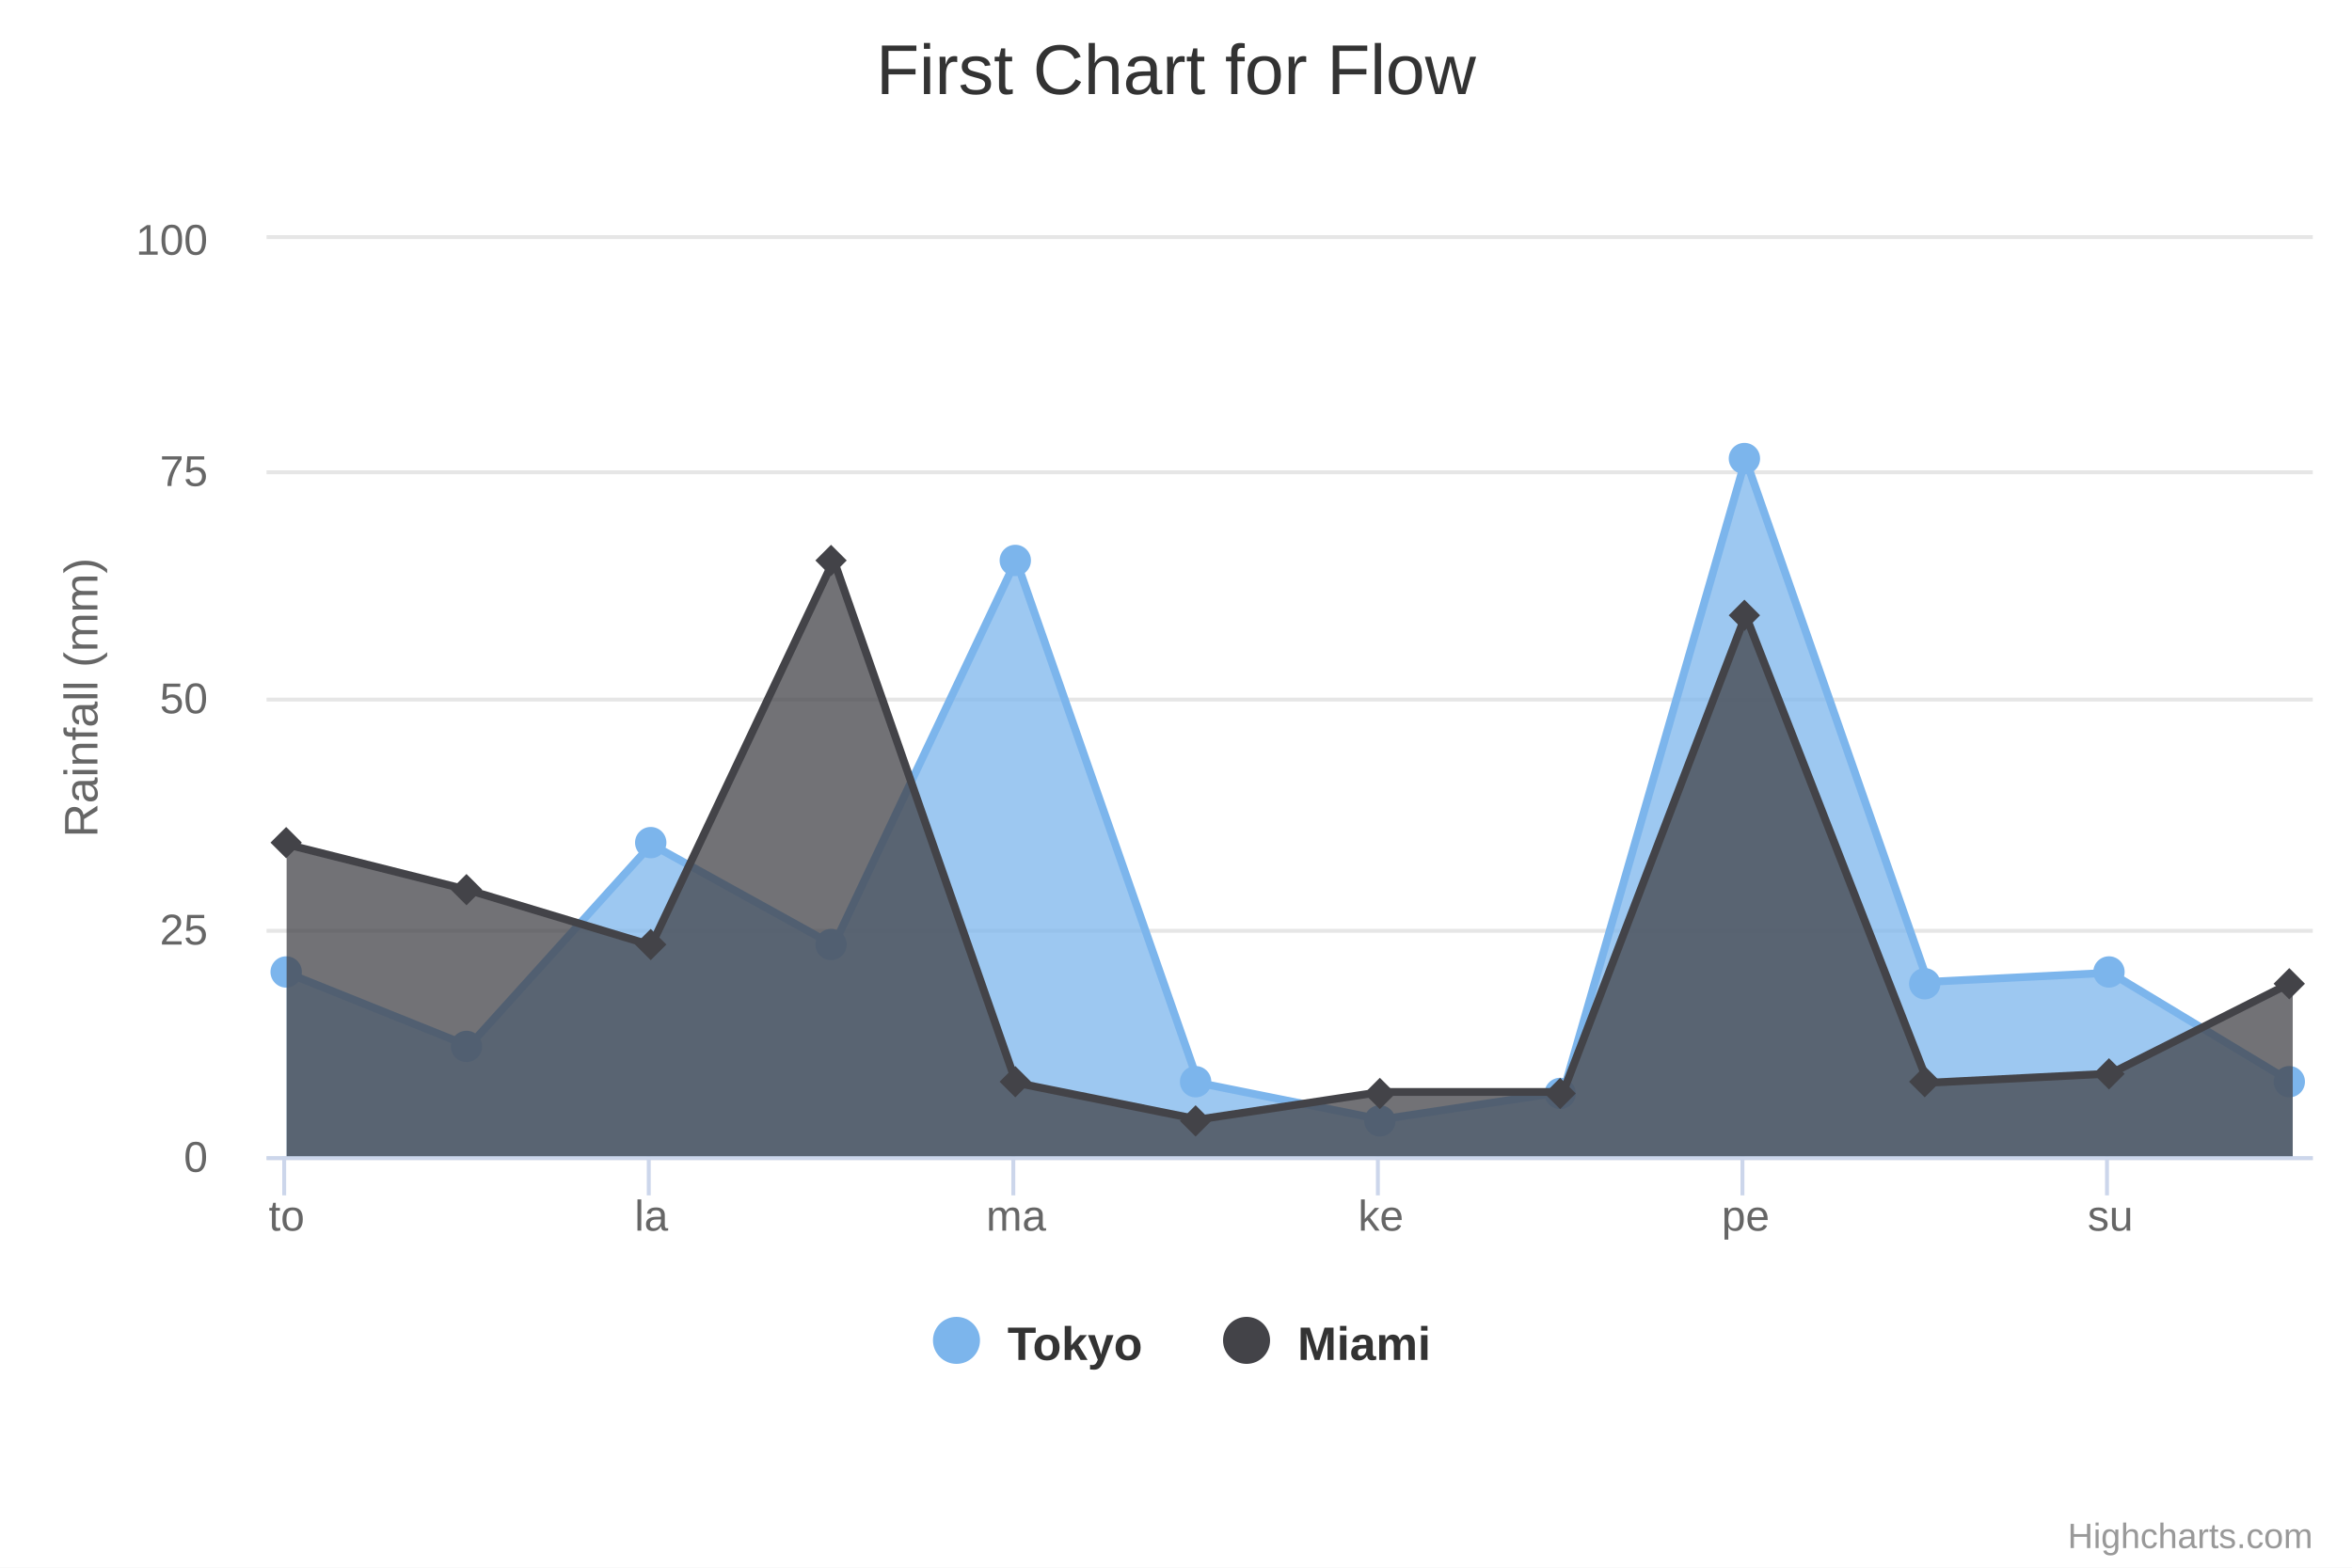
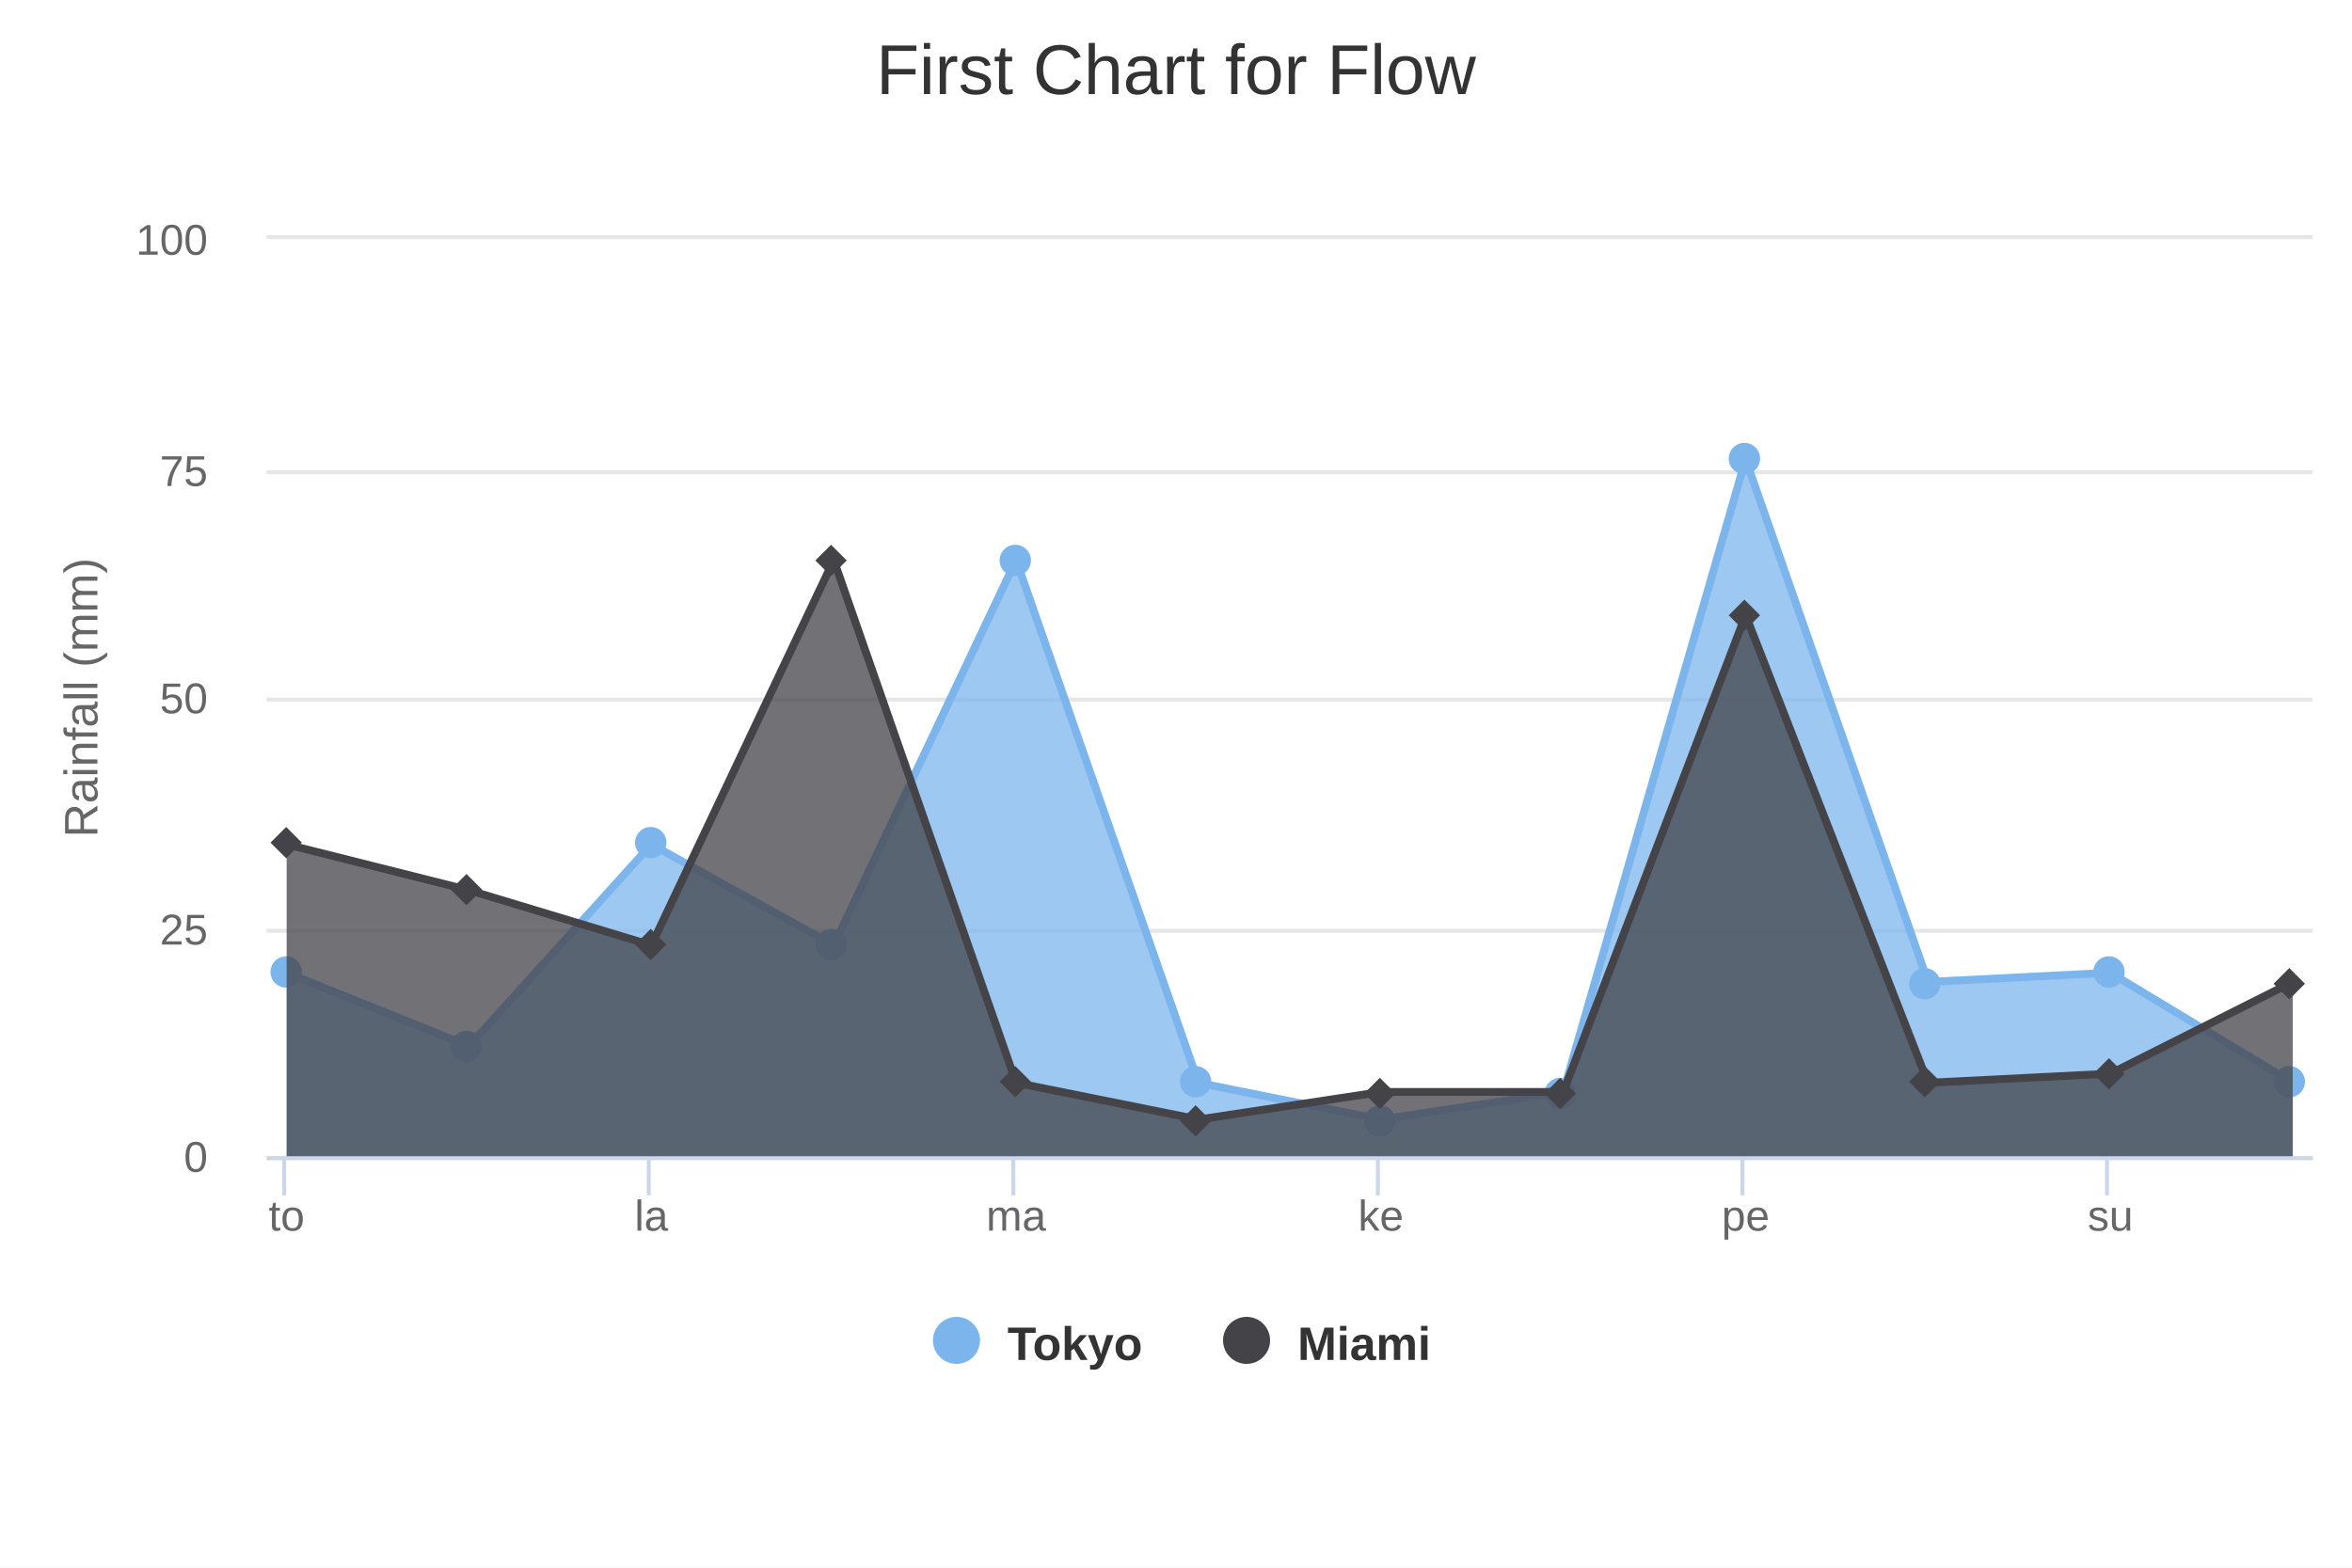
<svg xmlns="http://www.w3.org/2000/svg" version="1.1" class="highcharts-root" style="font-family:&quot;Lucida Grande&quot;, &quot;Lucida Sans Unicode&quot;, Arial, Helvetica, sans-serif;font-size:12px;" width="600" height="400" viewBox="0 0 600 400" aria-hidden="false" aria-label="Interactive chart">
  <defs aria-hidden="true">
-     <clipPath id="highcharts-lw7lmv9-1-">
+     <clipPath id="highcharts-pw9a95a-1-">
      <rect x="0" y="0" width="522" height="234" fill="none" />
    </clipPath>
-     <clipPath id="highcharts-lw7lmv9-14-">
+     <clipPath id="highcharts-pw9a95a-14-">
      <rect x="0" y="0" width="522" height="234" fill="none" />
    </clipPath>
  </defs>
  <rect fill="#ffffff" class="highcharts-background" x="0" y="0" width="600" height="400" rx="0" ry="0" aria-hidden="true" />
  <rect fill="none" class="highcharts-plot-background" x="68" y="61" width="522" height="234" aria-hidden="true" />
  <g class="highcharts-pane-group" data-z-index="0" aria-hidden="true" />
  <g class="highcharts-grid highcharts-xaxis-grid" data-z-index="1" aria-hidden="true">
    <path fill="none" data-z-index="1" class="highcharts-grid-line" d="M 72.5 61 L 72.5 295" opacity="1" />
    <path fill="none" data-z-index="1" class="highcharts-grid-line" d="M 165.5 61 L 165.5 295" opacity="1" />
    <path fill="none" data-z-index="1" class="highcharts-grid-line" d="M 258.5 61 L 258.5 295" opacity="1" />
    <path fill="none" data-z-index="1" class="highcharts-grid-line" d="M 351.5 61 L 351.5 295" opacity="1" />
    <path fill="none" data-z-index="1" class="highcharts-grid-line" d="M 444.5 61 L 444.5 295" opacity="1" />
    <path fill="none" data-z-index="1" class="highcharts-grid-line" d="M 537.5 61 L 537.5 295" opacity="1" />
  </g>
  <g class="highcharts-grid highcharts-yaxis-grid" data-z-index="1" aria-hidden="true">
    <path fill="none" stroke="#e6e6e6" stroke-width="1" data-z-index="1" class="highcharts-grid-line" d="M 68 295.5 L 590 295.5" opacity="1" />
    <path fill="none" stroke="#e6e6e6" stroke-width="1" data-z-index="1" class="highcharts-grid-line" d="M 68 237.5 L 590 237.5" opacity="1" />
    <path fill="none" stroke="#e6e6e6" stroke-width="1" data-z-index="1" class="highcharts-grid-line" d="M 68 178.5 L 590 178.5" opacity="1" />
    <path fill="none" stroke="#e6e6e6" stroke-width="1" data-z-index="1" class="highcharts-grid-line" d="M 68 120.5 L 590 120.5" opacity="1" />
    <path fill="none" stroke="#e6e6e6" stroke-width="1" data-z-index="1" class="highcharts-grid-line" d="M 68 60.5 L 590 60.5" opacity="1" />
  </g>
  <rect fill="none" class="highcharts-plot-border" data-z-index="1" x="68" y="61" width="522" height="234" aria-hidden="true" />
  <g class="highcharts-axis highcharts-xaxis" data-z-index="2" aria-hidden="true">
    <path fill="none" class="highcharts-tick" stroke="#ccd6eb" stroke-width="1" d="M 72.5 295 L 72.5 305" opacity="1" />
    <path fill="none" class="highcharts-tick" stroke="#ccd6eb" stroke-width="1" d="M 165.5 295 L 165.5 305" opacity="1" />
    <path fill="none" class="highcharts-tick" stroke="#ccd6eb" stroke-width="1" d="M 258.5 295 L 258.5 305" opacity="1" />
    <path fill="none" class="highcharts-tick" stroke="#ccd6eb" stroke-width="1" d="M 351.5 295 L 351.5 305" opacity="1" />
    <path fill="none" class="highcharts-tick" stroke="#ccd6eb" stroke-width="1" d="M 444.5 295 L 444.5 305" opacity="1" />
    <path fill="none" class="highcharts-tick" stroke="#ccd6eb" stroke-width="1" d="M 537.5 295 L 537.5 305" opacity="1" />
    <path fill="none" class="highcharts-axis-line" stroke="#ccd6eb" stroke-width="1" data-z-index="7" d="M 68 295.5 L 590 295.5" />
  </g>
  <g class="highcharts-axis highcharts-yaxis" data-z-index="2" aria-hidden="true">
    <text x="24.85" data-z-index="7" text-anchor="middle" transform="translate(0,0) rotate(270 24.85 178)" class="highcharts-axis-title" style="color:#666666;fill:#666666;" y="178">
      <tspan>Rainfall (mm)</tspan>
    </text>
    <path fill="none" class="highcharts-axis-line" data-z-index="7" d="M 68 61 L 68 295" />
  </g>
  <g class="highcharts-series-group" data-z-index="3" aria-hidden="false">
-     <g class="highcharts-series highcharts-series-0 highcharts-area-series highcharts-color-0" data-z-index="0.1" opacity="1" transform="translate(68,61) scale(1 1)" clip-path="url(#highcharts-lw7lmv9-14-)" aria-hidden="true">
+     <g class="highcharts-series highcharts-series-0 highcharts-area-series highcharts-color-0" data-z-index="0.1" opacity="1" transform="translate(68,61) scale(1 1)" clip-path="url(#highcharts-pw9a95a-14-)" aria-hidden="true">
      <path fill="rgb(124,181,236)" fill-opacity="0.75" d="M 5.118 187.2 L 51.642 205.92 L 98.166 154.44 L 144.69 180.18 L 191.214 81.9 L 237.738 215.28 L 284.262 224.64 L 330.786 217.62 L 377.31 56.16 L 423.834 189.54 L 470.358 187.2 L 516.882 215.28 L 516.882 234 L 470.358 234 L 423.834 234 L 377.31 234 L 330.786 234 L 284.262 234 L 237.738 234 L 191.214 234 L 144.69 234 L 98.166 234 L 51.642 234 L 5.118 234" class="highcharts-area" data-z-index="0" />
      <path fill="none" d="M 5.118 187.2 L 51.642 205.92 L 98.166 154.44 L 144.69 180.18 L 191.214 81.9 L 237.738 215.28 L 284.262 224.64 L 330.786 217.62 L 377.31 56.16 L 423.834 189.54 L 470.358 187.2 L 516.882 215.28" class="highcharts-graph" data-z-index="1" stroke="#7cb5ec" stroke-width="2" stroke-linejoin="round" stroke-linecap="round" />
      <path fill="none" d="M 5.118 187.2 L 51.642 205.92 L 98.166 154.44 L 144.69 180.18 L 191.214 81.9 L 237.738 215.28 L 284.262 224.64 L 330.786 217.62 L 377.31 56.16 L 423.834 189.54 L 470.358 187.2 L 516.882 215.28" visibility="visible" data-z-index="2" class="highcharts-tracker-line" stroke-linecap="round" stroke-linejoin="round" stroke="rgb(192,192,192)" stroke-opacity="0.002" stroke-width="22" />
    </g>
    <g class="highcharts-markers highcharts-series-0 highcharts-area-series highcharts-color-0 highcharts-tracker" data-z-index="0.1" opacity="1" transform="translate(68,61) scale(1 1)" clip-path="none" aria-hidden="false" role="region" tabindex="-1" style="outline: 0;" aria-label="Tokyo, series 1 of 2 with 12 data points.">
      <path fill="#7cb5ec" d="M 5 191 A 4 4 0 1 1 5.004 191 Z" opacity="1" class="highcharts-point highcharts-color-0" tabindex="-1" style="outline: 0;" role="img" aria-label="1. Torstai, Tammi  1, 1970, 20. Tokyo." />
      <path fill="#7cb5ec" d="M 51 210 A 4 4 0 1 1 51.004 210 Z" opacity="1" class="highcharts-point highcharts-color-0" tabindex="-1" style="outline: 0;" role="img" aria-label="2. Perjantai, Tammi  2, 1970, 12. Tokyo." />
      <path fill="#7cb5ec" d="M 98 158 A 4 4 0 1 1 98.004 158 Z" opacity="1" class="highcharts-point highcharts-color-0" tabindex="-1" style="outline: 0;" role="img" aria-label="3. Lauantai, Tammi  3, 1970, 34. Tokyo." />
      <path fill="#7cb5ec" d="M 144 184 A 4 4 0 1 1 144.004 184 Z" opacity="1" class="highcharts-point highcharts-color-0" tabindex="-1" style="outline: 0;" role="img" aria-label="4. Sunnuntai, Tammi  4, 1970, 23. Tokyo." />
      <path fill="#7cb5ec" d="M 191 86 A 4 4 0 1 1 191.004 86 Z" opacity="1" class="highcharts-point highcharts-color-0" tabindex="-1" style="outline: 0;" role="img" aria-label="5. Maanantai, Tammi  5, 1970, 65. Tokyo." />
      <path fill="#7cb5ec" d="M 237 219 A 4 4 0 1 1 237.004 219 Z" opacity="1" class="highcharts-point highcharts-color-0" tabindex="-1" style="outline: 0;" role="img" aria-label="6. Tiistai, Tammi  6, 1970, 8. Tokyo." />
      <path fill="#7cb5ec" d="M 284 229 A 4 4 0 1 1 284.004 229 Z" opacity="1" class="highcharts-point highcharts-color-0" tabindex="-1" style="outline: 0;" role="img" aria-label="7. Keskiviikko, Tammi  7, 1970, 4. Tokyo." />
      <path fill="#7cb5ec" d="M 330 222 A 4 4 0 1 1 330.004 222 Z" opacity="1" class="highcharts-point highcharts-color-0" tabindex="-1" style="outline: 0;" role="img" aria-label="8. Torstai, Tammi  8, 1970, 7. Tokyo." />
      <path fill="#7cb5ec" d="M 377 60 A 4 4 0 1 1 377.004 60 Z" opacity="1" class="highcharts-point highcharts-color-0" tabindex="-1" style="outline: 0;" role="img" aria-label="9. Perjantai, Tammi  9, 1970, 76. Tokyo." />
      <path fill="#7cb5ec" d="M 423 194 A 4 4 0 1 1 423.004 194 Z" opacity="1" class="highcharts-point highcharts-color-0" tabindex="-1" style="outline: 0;" role="img" aria-label="10. Lauantai, Tammi 10, 1970, 19. Tokyo." />
      <path fill="#7cb5ec" d="M 470 191 A 4 4 0 1 1 470.004 191 Z" opacity="1" class="highcharts-point highcharts-color-0" tabindex="-1" style="outline: 0;" role="img" aria-label="11. Sunnuntai, Tammi 11, 1970, 20. Tokyo." />
      <path fill="#7cb5ec" d="M 516 219 A 4 4 0 1 1 516.004 219 Z" opacity="1" class="highcharts-point highcharts-color-0" tabindex="-1" style="outline: 0;" role="img" aria-label="12. Maanantai, Tammi 12, 1970, 8. Tokyo." />
    </g>
-     <g class="highcharts-series highcharts-series-1 highcharts-area-series highcharts-color-1" data-z-index="0.1" opacity="1" transform="translate(68,61) scale(1 1)" clip-path="url(#highcharts-lw7lmv9-14-)" aria-hidden="true">
+     <g class="highcharts-series highcharts-series-1 highcharts-area-series highcharts-color-1" data-z-index="0.1" opacity="1" transform="translate(68,61) scale(1 1)" clip-path="url(#highcharts-pw9a95a-14-)" aria-hidden="true">
      <path fill="rgb(67,67,72)" fill-opacity="0.75" d="M 5.118 154.44 L 51.642 166.14 L 98.166 180.18 L 144.69 81.9 L 191.214 215.28 L 237.738 224.64 L 284.262 217.62 L 330.786 217.62 L 377.31 95.94 L 423.834 215.28 L 470.358 212.94 L 516.882 189.54 L 516.882 234 L 470.358 234 L 423.834 234 L 377.31 234 L 330.786 234 L 284.262 234 L 237.738 234 L 191.214 234 L 144.69 234 L 98.166 234 L 51.642 234 L 5.118 234" class="highcharts-area" data-z-index="0" />
      <path fill="none" d="M 5.118 154.44 L 51.642 166.14 L 98.166 180.18 L 144.69 81.9 L 191.214 215.28 L 237.738 224.64 L 284.262 217.62 L 330.786 217.62 L 377.31 95.94 L 423.834 215.28 L 470.358 212.94 L 516.882 189.54" class="highcharts-graph" data-z-index="1" stroke="#434348" stroke-width="2" stroke-linejoin="round" stroke-linecap="round" />
      <path fill="none" d="M 5.118 154.44 L 51.642 166.14 L 98.166 180.18 L 144.69 81.9 L 191.214 215.28 L 237.738 224.64 L 284.262 217.62 L 330.786 217.62 L 377.31 95.94 L 423.834 215.28 L 470.358 212.94 L 516.882 189.54" visibility="visible" data-z-index="2" class="highcharts-tracker-line" stroke-linecap="round" stroke-linejoin="round" stroke="rgb(192,192,192)" stroke-opacity="0.002" stroke-width="22" />
    </g>
    <g class="highcharts-markers highcharts-series-1 highcharts-area-series highcharts-color-1 highcharts-tracker" data-z-index="0.1" opacity="1" transform="translate(68,61) scale(1 1)" clip-path="none" aria-hidden="false" role="region" tabindex="-1" style="outline: 0;" aria-label="Miami, series 2 of 2 with 12 data points.">
      <path fill="#434348" d="M 5 150 L 9 154 L 5 158 L 1 154 Z" opacity="1" class="highcharts-point highcharts-color-1" tabindex="-1" style="outline: 0;" role="img" aria-label="1. Torstai, Tammi  1, 1970, 34. Miami." />
      <path fill="#434348" d="M 51 162 L 55 166 L 51 170 L 47 166 Z" opacity="1" class="highcharts-point highcharts-color-1" tabindex="-1" style="outline: 0;" role="img" aria-label="2. Perjantai, Tammi  2, 1970, 29. Miami." />
      <path fill="#434348" d="M 98 176 L 102 180 L 98 184 L 94 180 Z" opacity="1" class="highcharts-point highcharts-color-1" tabindex="-1" style="outline: 0;" role="img" aria-label="3. Lauantai, Tammi  3, 1970, 23. Miami." />
      <path fill="#434348" d="M 144 78 L 148 82 L 144 86 L 140 82 Z" opacity="1" class="highcharts-point highcharts-color-1" tabindex="-1" style="outline: 0;" role="img" aria-label="4. Sunnuntai, Tammi  4, 1970, 65. Miami." />
      <path fill="#434348" d="M 191 211 L 195 215 L 191 219 L 187 215 Z" opacity="1" class="highcharts-point highcharts-color-1" tabindex="-1" style="outline: 0;" role="img" aria-label="5. Maanantai, Tammi  5, 1970, 8. Miami." />
      <path fill="#434348" d="M 237 221 L 241 225 L 237 229 L 233 225 Z" opacity="1" class="highcharts-point highcharts-color-1" tabindex="-1" style="outline: 0;" role="img" aria-label="6. Tiistai, Tammi  6, 1970, 4. Miami." />
      <path fill="#434348" d="M 284 214 L 288 218 L 284 222 L 280 218 Z" opacity="1" class="highcharts-point highcharts-color-1" tabindex="-1" style="outline: 0;" role="img" aria-label="7. Keskiviikko, Tammi  7, 1970, 7. Miami." />
      <path fill="#434348" d="M 330 214 L 334 218 L 330 222 L 326 218 Z" opacity="1" class="highcharts-point highcharts-color-1" tabindex="-1" style="outline: 0;" role="img" aria-label="8. Torstai, Tammi  8, 1970, 7. Miami." />
      <path fill="#434348" d="M 377 92 L 381 96 L 377 100 L 373 96 Z" opacity="1" class="highcharts-point highcharts-color-1" tabindex="-1" style="outline: 0;" role="img" aria-label="9. Perjantai, Tammi  9, 1970, 59. Miami." />
      <path fill="#434348" d="M 423 211 L 427 215 L 423 219 L 419 215 Z" opacity="1" class="highcharts-point highcharts-color-1" tabindex="-1" style="outline: 0;" role="img" aria-label="10. Lauantai, Tammi 10, 1970, 8. Miami." />
      <path fill="#434348" d="M 470 209 L 474 213 L 470 217 L 466 213 Z" opacity="1" class="highcharts-point highcharts-color-1" tabindex="-1" style="outline: 0;" role="img" aria-label="11. Sunnuntai, Tammi 11, 1970, 9. Miami." />
      <path fill="#434348" d="M 516 186 L 520 190 L 516 194 L 512 190 Z" opacity="1" class="highcharts-point highcharts-color-1" tabindex="-1" style="outline: 0;" role="img" aria-label="12. Maanantai, Tammi 12, 1970, 19. Miami." />
    </g>
  </g>
  <text x="300" text-anchor="middle" class="highcharts-title" data-z-index="4" style="color:#333333;font-size:18px;fill:#333333;" y="24" aria-hidden="true">
    <tspan>First Chart for Flow</tspan>
  </text>
  <text x="300" text-anchor="middle" class="highcharts-subtitle" data-z-index="4" style="color:#666666;fill:#666666;" y="45" aria-hidden="true" />
  <text x="10" text-anchor="start" class="highcharts-caption" data-z-index="4" style="color:#666666;fill:#666666;" y="382" aria-hidden="true" />
  <g class="highcharts-legend" data-z-index="7" transform="translate(228,329)" aria-hidden="true">
    <rect fill="none" class="highcharts-legend-box" rx="0" ry="0" x="0" y="0" width="144" height="26" visibility="visible" />
    <g data-z-index="1">
      <g>
        <g class="highcharts-legend-item highcharts-area-series highcharts-color-0 highcharts-series-0" data-z-index="1" transform="translate(8,3)">
          <text x="21" style="color:#333333;cursor:pointer;font-size:12px;font-weight:bold;fill:#333333;" text-anchor="start" data-z-index="2" y="15">
            <tspan>Tokyo</tspan>
          </text>
          <rect x="2" y="4" width="12" height="12" fill="#7cb5ec" rx="6" ry="6" class="highcharts-point" data-z-index="3" />
        </g>
        <g class="highcharts-legend-item highcharts-area-series highcharts-color-1 highcharts-series-1" data-z-index="1" transform="translate(82,3)">
          <text x="21" y="15" style="color:#333333;cursor:pointer;font-size:12px;font-weight:bold;fill:#333333;" text-anchor="start" data-z-index="2">
            <tspan>Miami</tspan>
          </text>
          <rect x="2" y="4" width="12" height="12" fill="#434348" rx="6" ry="6" class="highcharts-point" data-z-index="3" />
        </g>
      </g>
    </g>
  </g>
  <g class="highcharts-axis-labels highcharts-xaxis-labels" data-z-index="7" aria-hidden="true">
    <text x="73.118" style="color:#666666;cursor:default;font-size:11px;fill:#666666;" text-anchor="middle" transform="translate(0,0)" y="314" opacity="1">to</text>
    <text x="166.166" style="color:#666666;cursor:default;font-size:11px;fill:#666666;" text-anchor="middle" transform="translate(0,0)" y="314" opacity="1">la</text>
    <text x="259.214" style="color:#666666;cursor:default;font-size:11px;fill:#666666;" text-anchor="middle" transform="translate(0,0)" y="314" opacity="1">ma</text>
    <text x="352.262" style="color:#666666;cursor:default;font-size:11px;fill:#666666;" text-anchor="middle" transform="translate(0,0)" y="314" opacity="1">ke</text>
    <text x="445.31" style="color:#666666;cursor:default;font-size:11px;fill:#666666;" text-anchor="middle" transform="translate(0,0)" y="314" opacity="1">pe</text>
    <text x="538.358" style="color:#666666;cursor:default;font-size:11px;fill:#666666;" text-anchor="middle" transform="translate(0,0)" y="314" opacity="1">su</text>
  </g>
  <g class="highcharts-axis-labels highcharts-yaxis-labels" data-z-index="7" aria-hidden="true">
    <text x="53" style="color:#666666;cursor:default;font-size:11px;fill:#666666;" text-anchor="end" transform="translate(0,0)" y="299" opacity="1">0</text>
    <text x="53" style="color:#666666;cursor:default;font-size:11px;fill:#666666;" text-anchor="end" transform="translate(0,0)" y="241" opacity="1">25</text>
    <text x="53" style="color:#666666;cursor:default;font-size:11px;fill:#666666;" text-anchor="end" transform="translate(0,0)" y="182" opacity="1">50</text>
    <text x="53" style="color:#666666;cursor:default;font-size:11px;fill:#666666;" text-anchor="end" transform="translate(0,0)" y="124" opacity="1">75</text>
    <text x="53" style="color:#666666;cursor:default;font-size:11px;fill:#666666;" text-anchor="end" transform="translate(0,0)" y="65" opacity="1">100</text>
  </g>
-   <text x="590" class="highcharts-credits" text-anchor="end" data-z-index="8" style="cursor:pointer;color:#999999;font-size:9px;fill:#999999;" y="395" aria-label="Chart credits: Highcharts.com" aria-hidden="false">Highcharts.com</text>
</svg>
